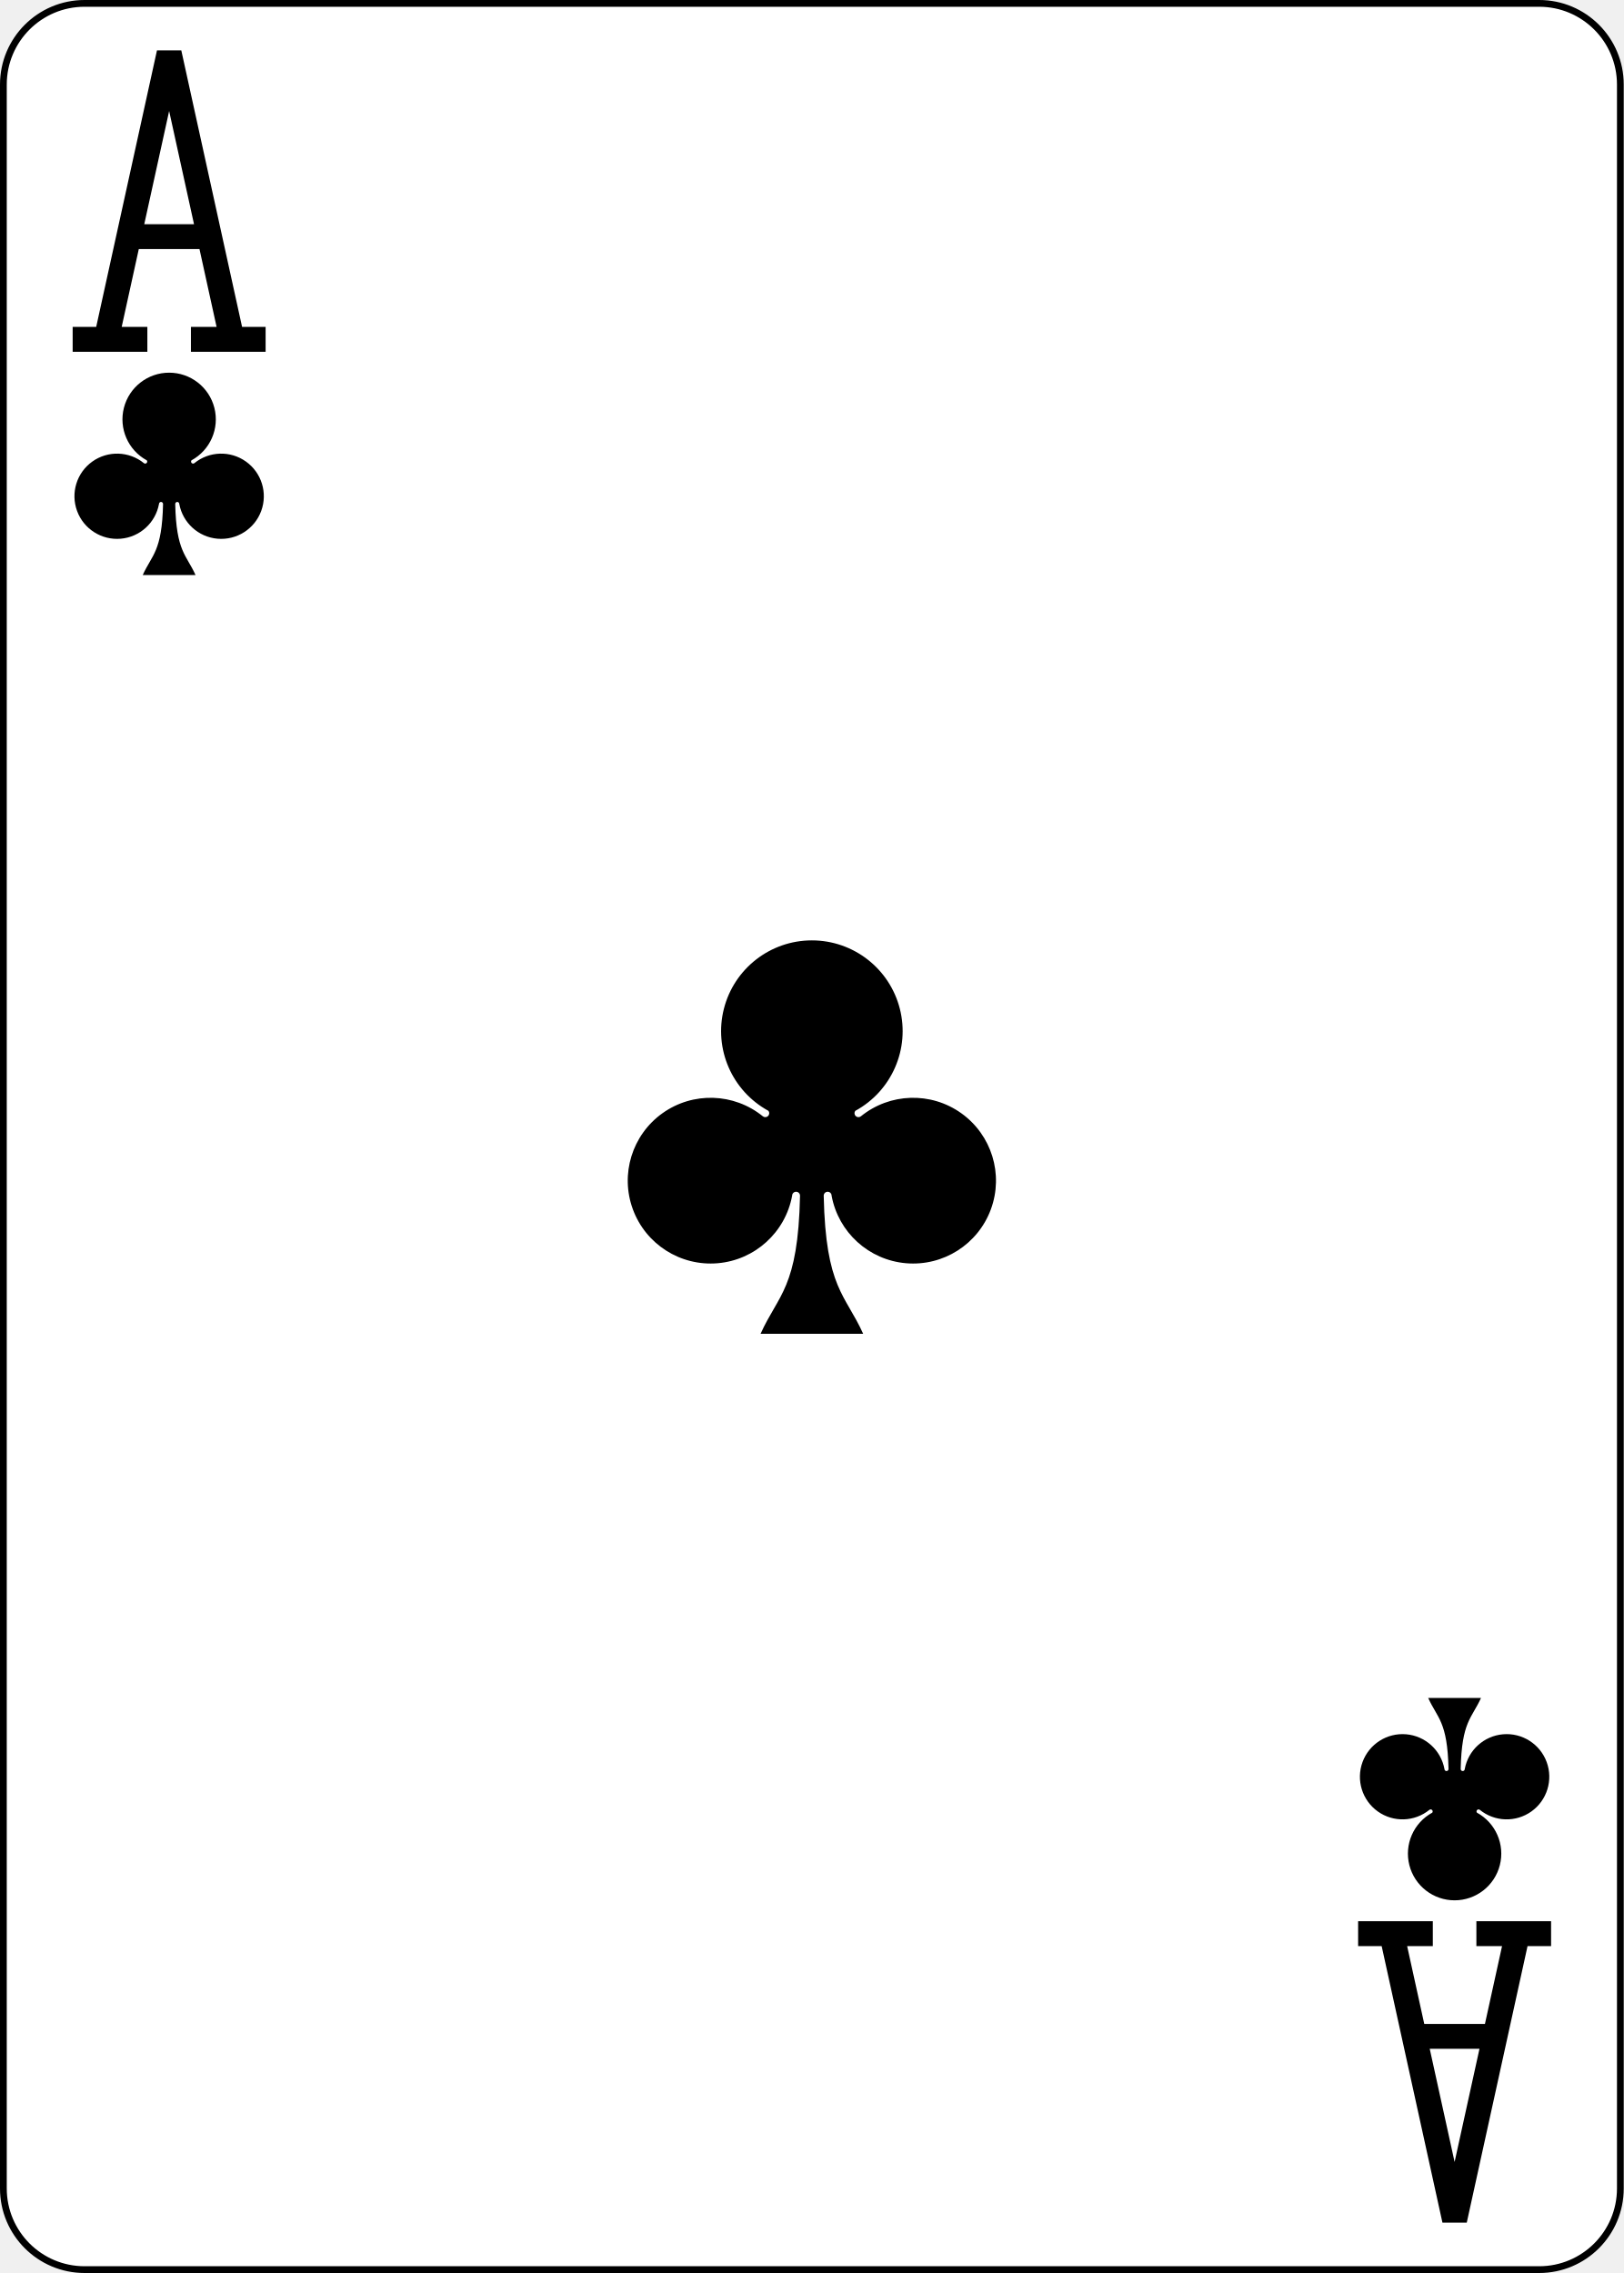
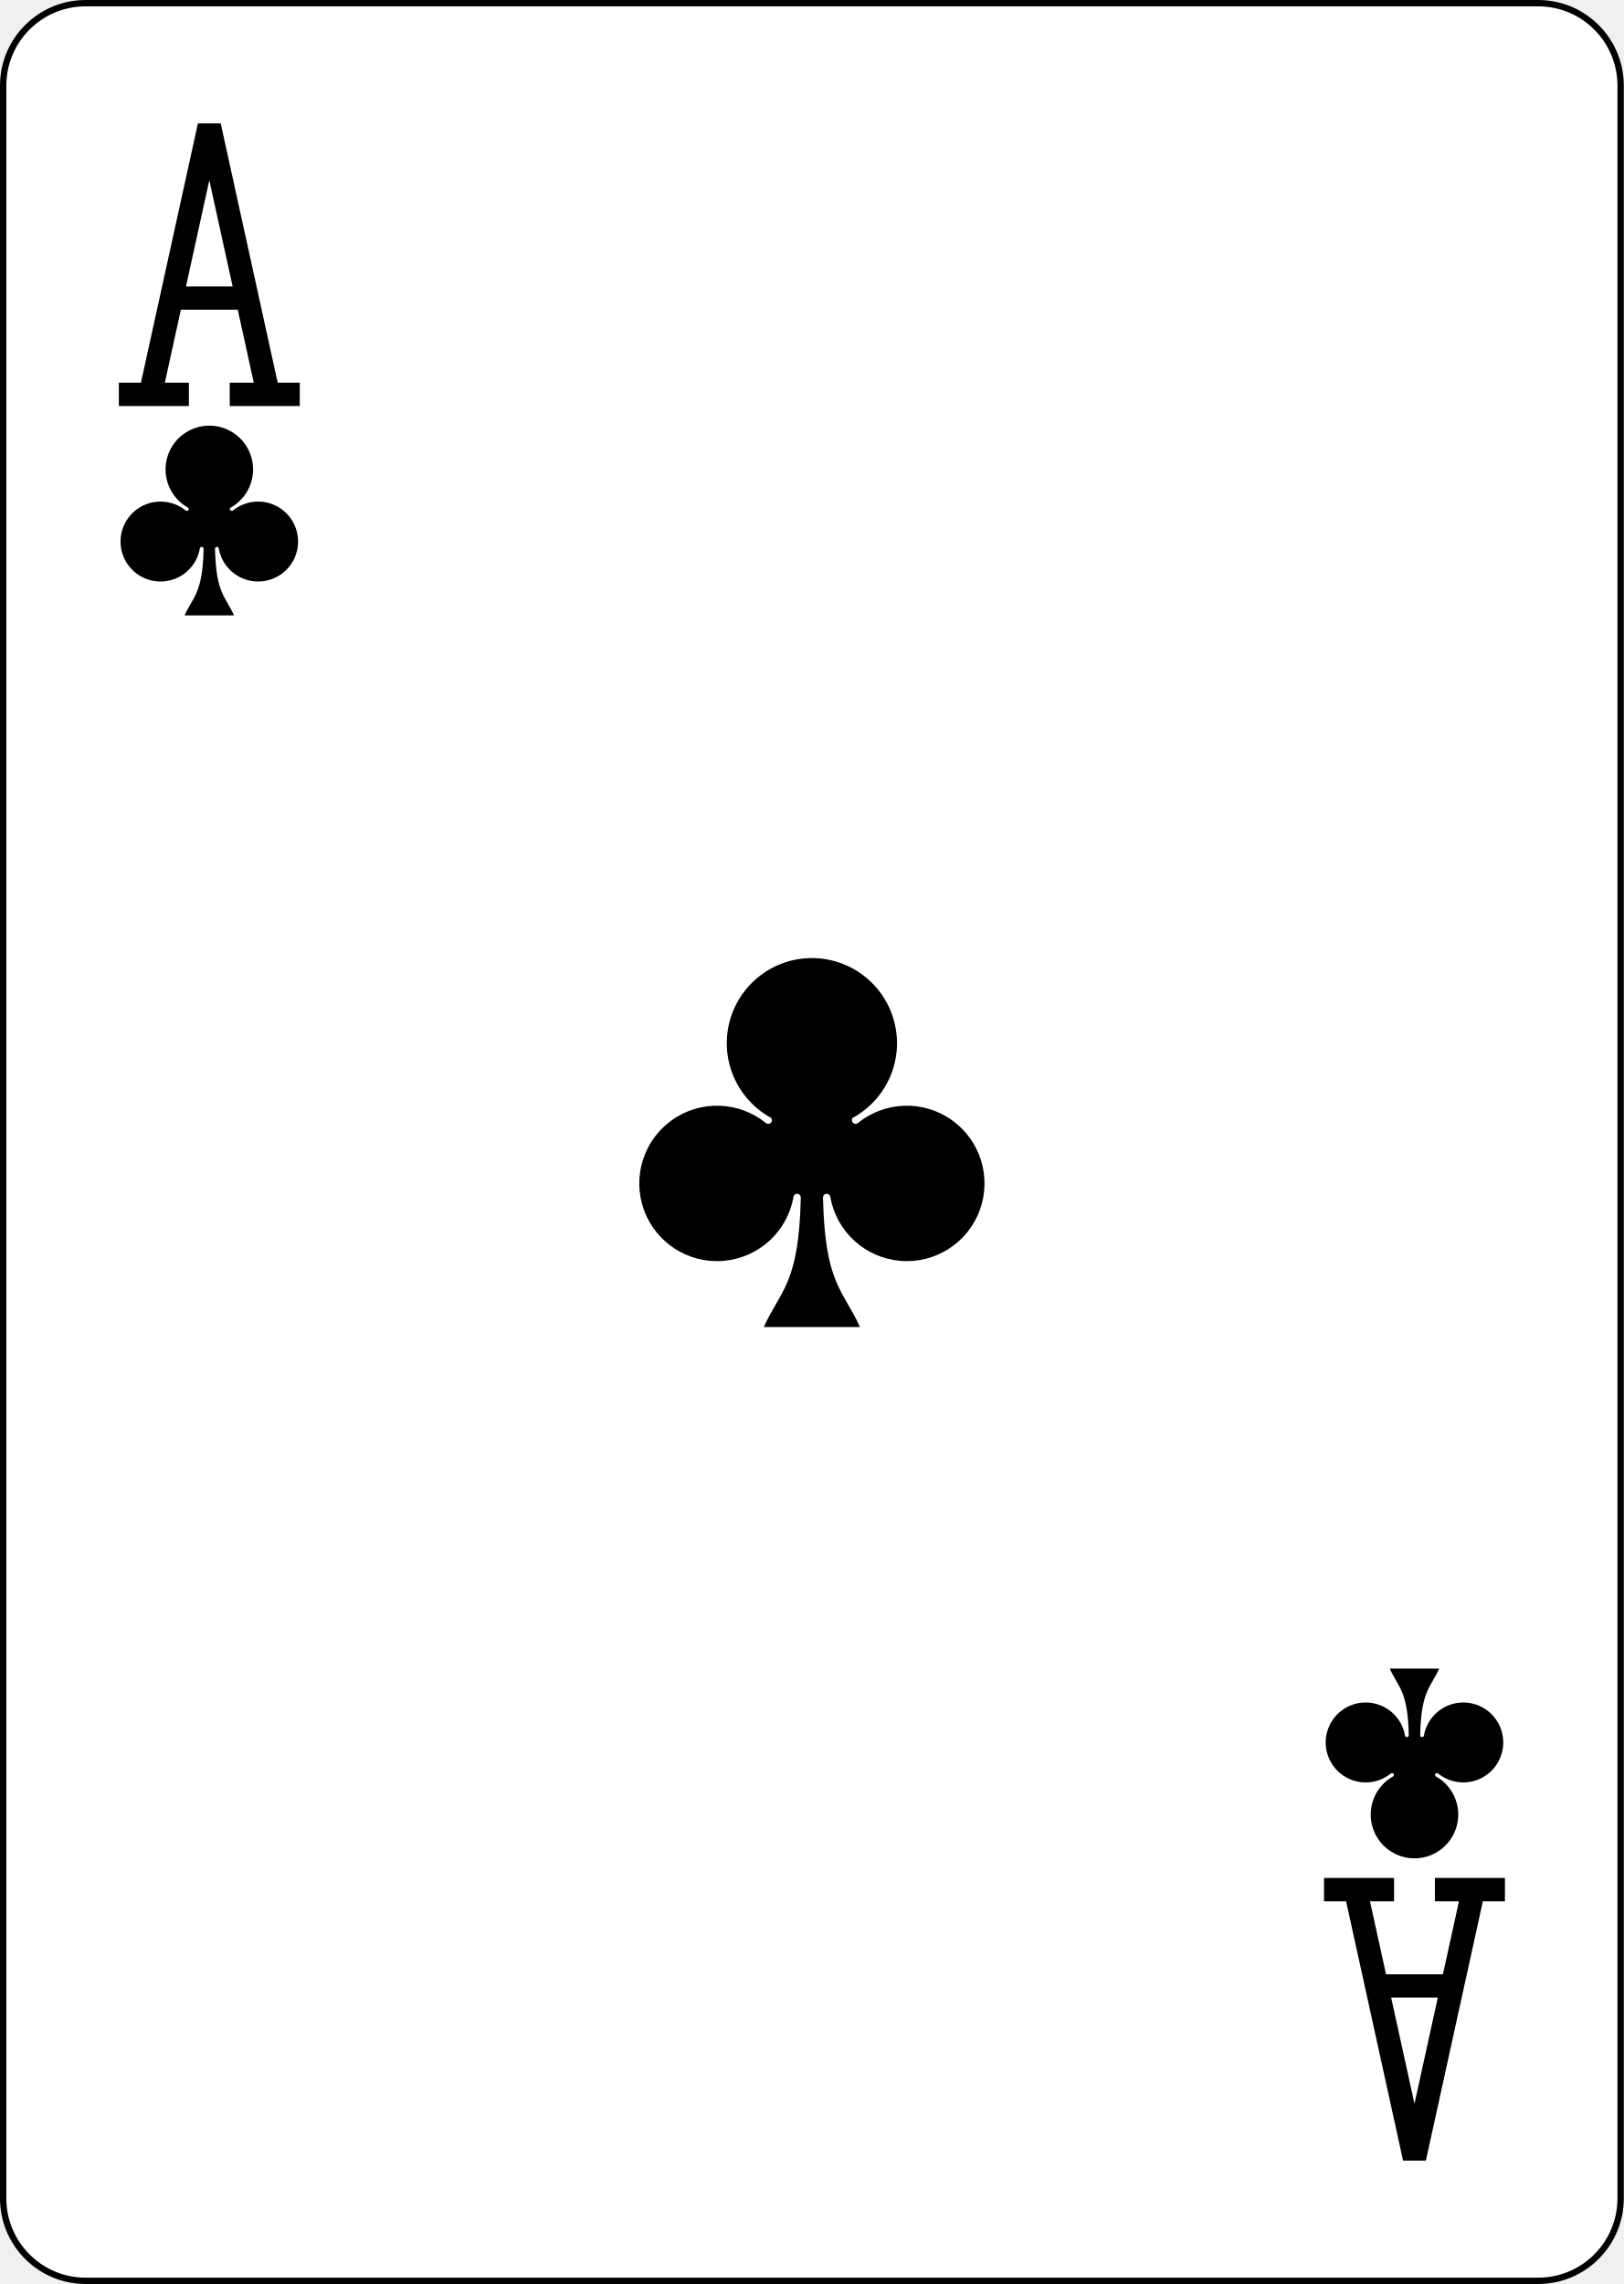
- <svg xmlns="http://www.w3.org/2000/svg" xmlns:xlink="http://www.w3.org/1999/xlink" height="336" preserveAspectRatio="none" viewBox="-120 -168 240 336" width="240">
+ <svg xmlns="http://www.w3.org/2000/svg" xmlns:xlink="http://www.w3.org/1999/xlink" height="360" preserveAspectRatio="none" viewBox="-128 -180 256 360" width="256">
  <defs>
    <symbol id="C-A_svg__b" viewBox="-500 -500 1000 1000" preserveAspectRatio="xMinYMid">
      <path d="M-270 460h160m-90-10L0-460l200 910m-90 10h160m-390-330h240" stroke="#000" stroke-width="80" stroke-linecap="square" stroke-miterlimit="1.5" fill="none" />
    </symbol>
    <symbol id="C-A_svg__a" viewBox="-600 -600 1200 1200" preserveAspectRatio="xMinYMid">
      <path d="M30 150c5 235 55 250 100 350h-260c45-100 95-115 100-350a10 10 0 0 0-20 0 210 210 0 1 1-74-201 10 10 0 0 0 14-14 230 230 0 1 1 220 0 10 10 0 0 0 14 14 210 210 0 1 1-74 201 10 10 0 0 0-20 0Z" />
    </symbol>
  </defs>
-   <rect width="239" height="335" x="-119.5" y="-167.5" rx="12" ry="12" fill="#fff" stroke="#000" />
+   <rect width="255" height="359" x="-127.5" y="-179.5" rx="13" ry="13" fill="#fff" stroke="#000" />
  <use xlink:href="#C-A_svg__a" height="70" width="70" x="-35" y="-35" />
  <use xlink:href="#C-A_svg__b" height="46" width="46" x="-118" y="-162" />
  <use xlink:href="#C-A_svg__a" height="36" width="36" x="-113" y="-116" />
  <g transform="rotate(180)">
    <use xlink:href="#C-A_svg__b" height="46" width="46" x="-118" y="-162" />
    <use xlink:href="#C-A_svg__a" height="36" width="36" x="-113" y="-116" />
  </g>
</svg>
